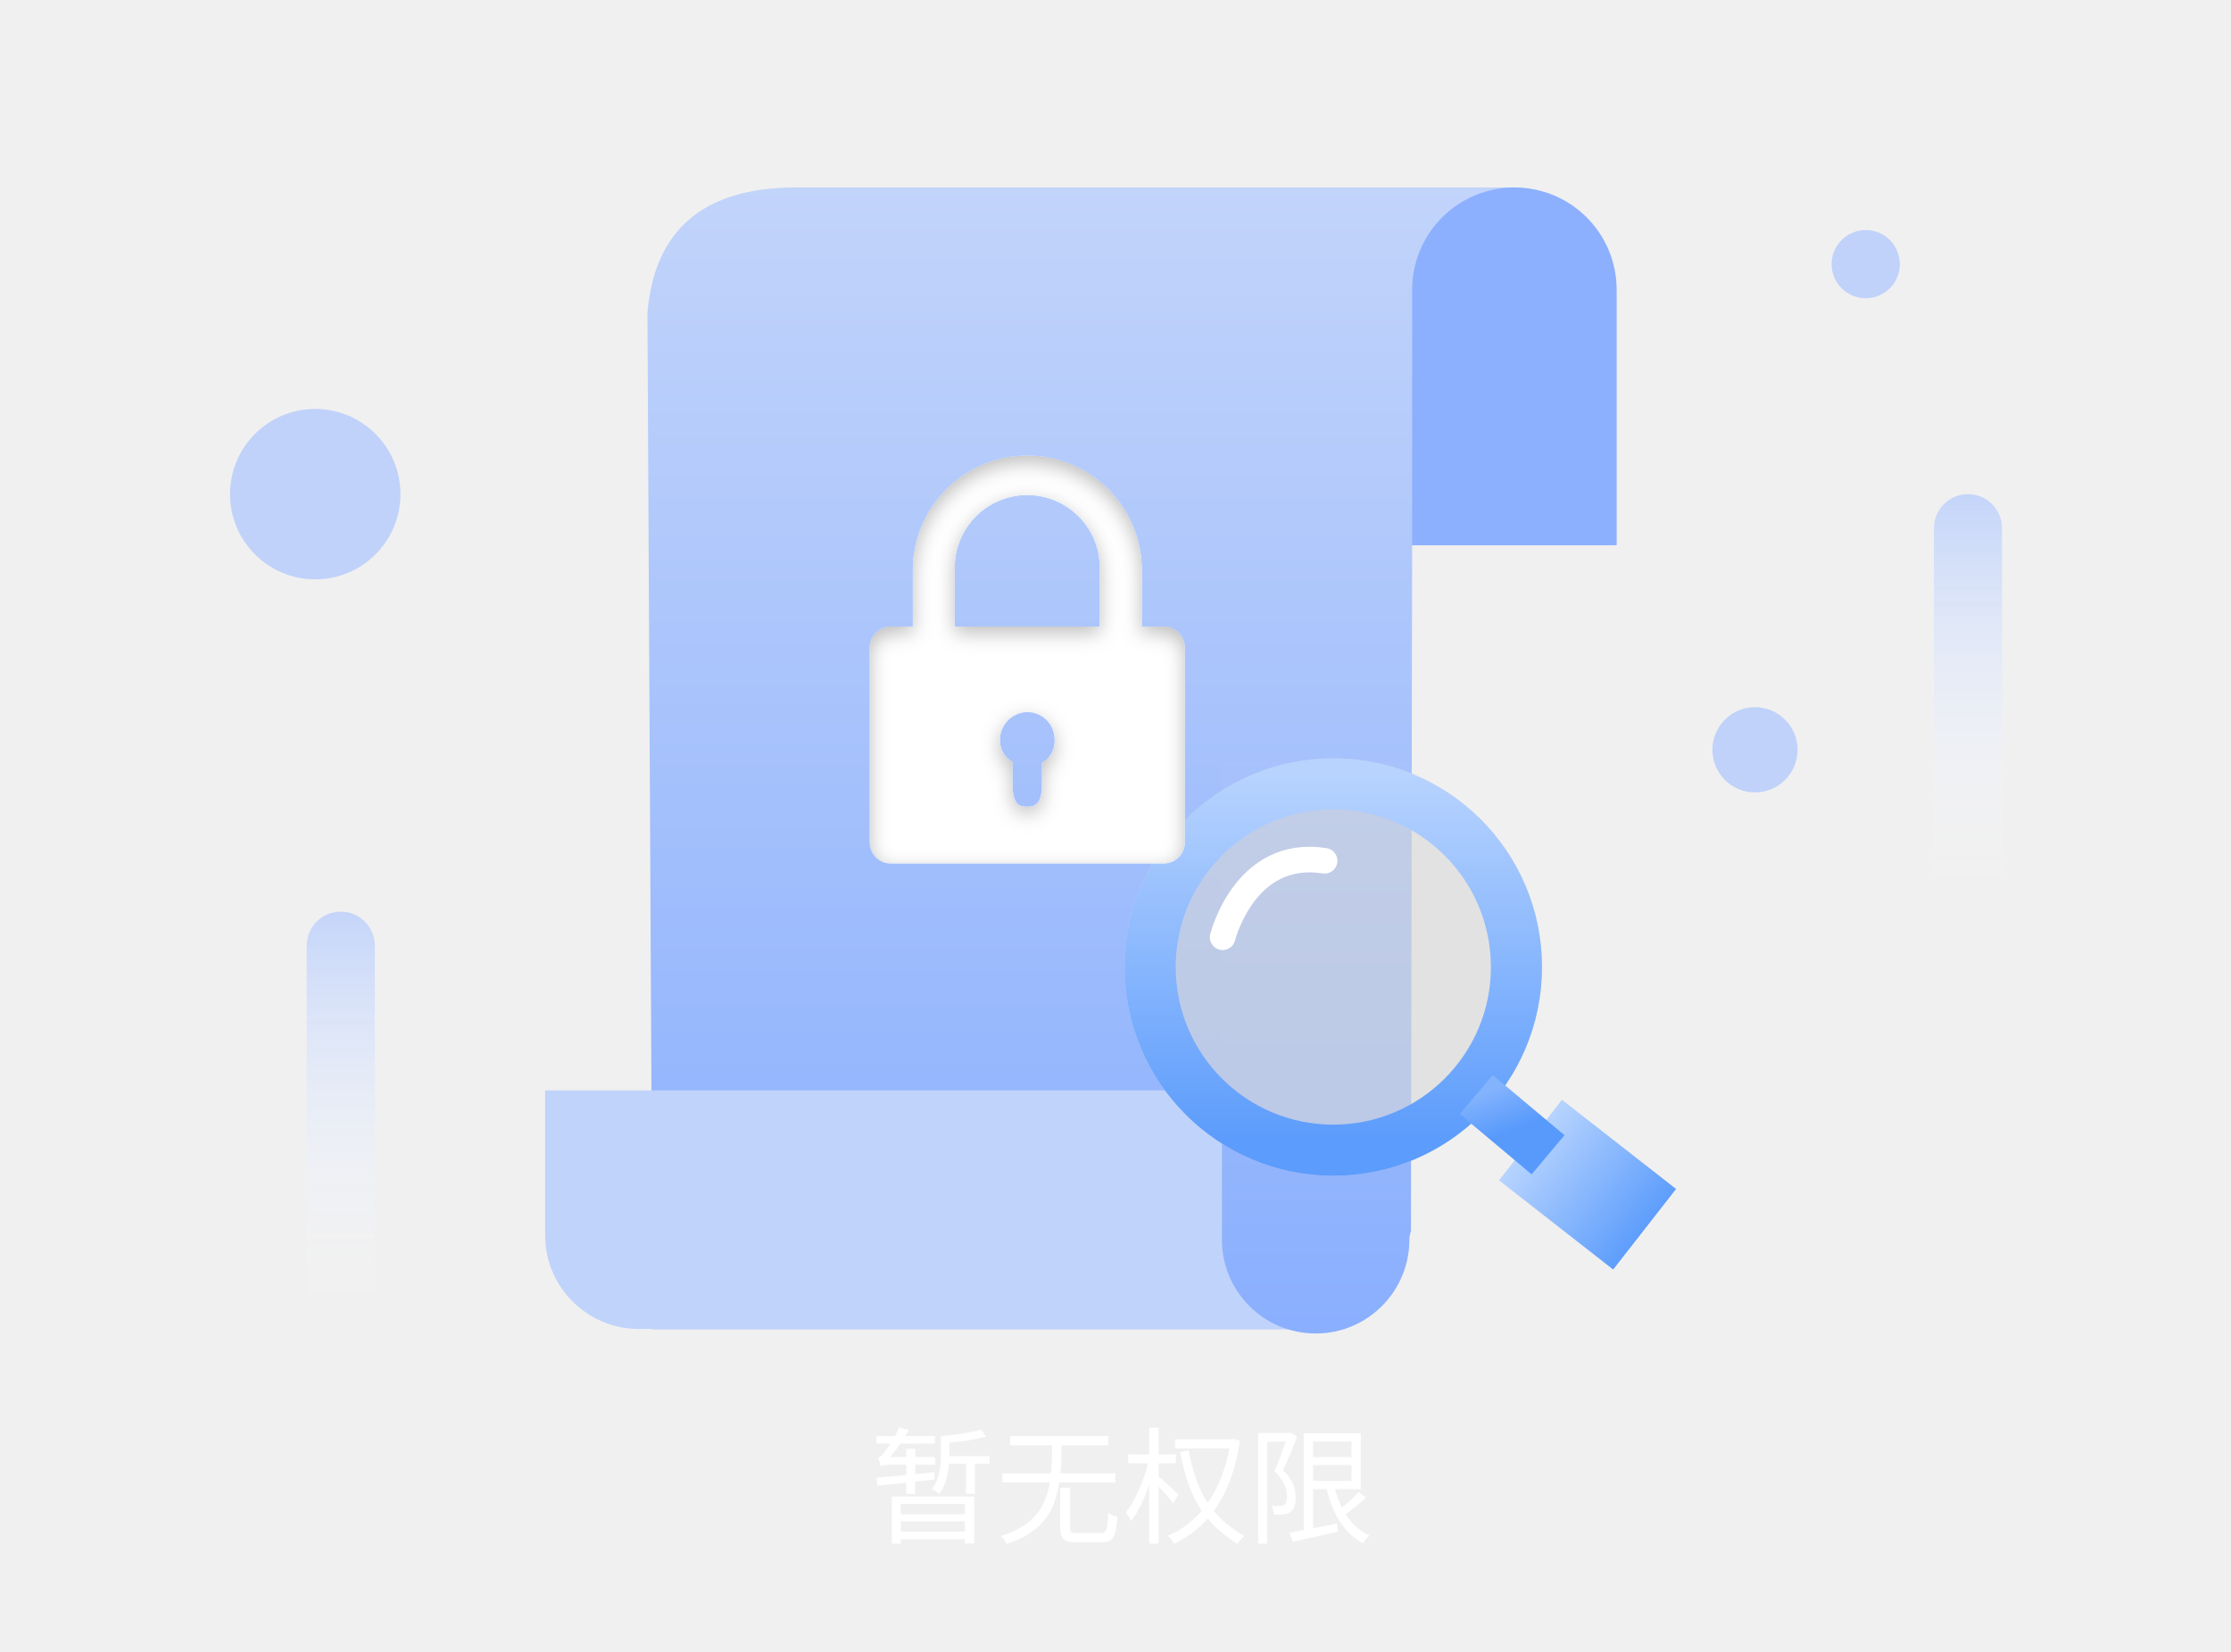
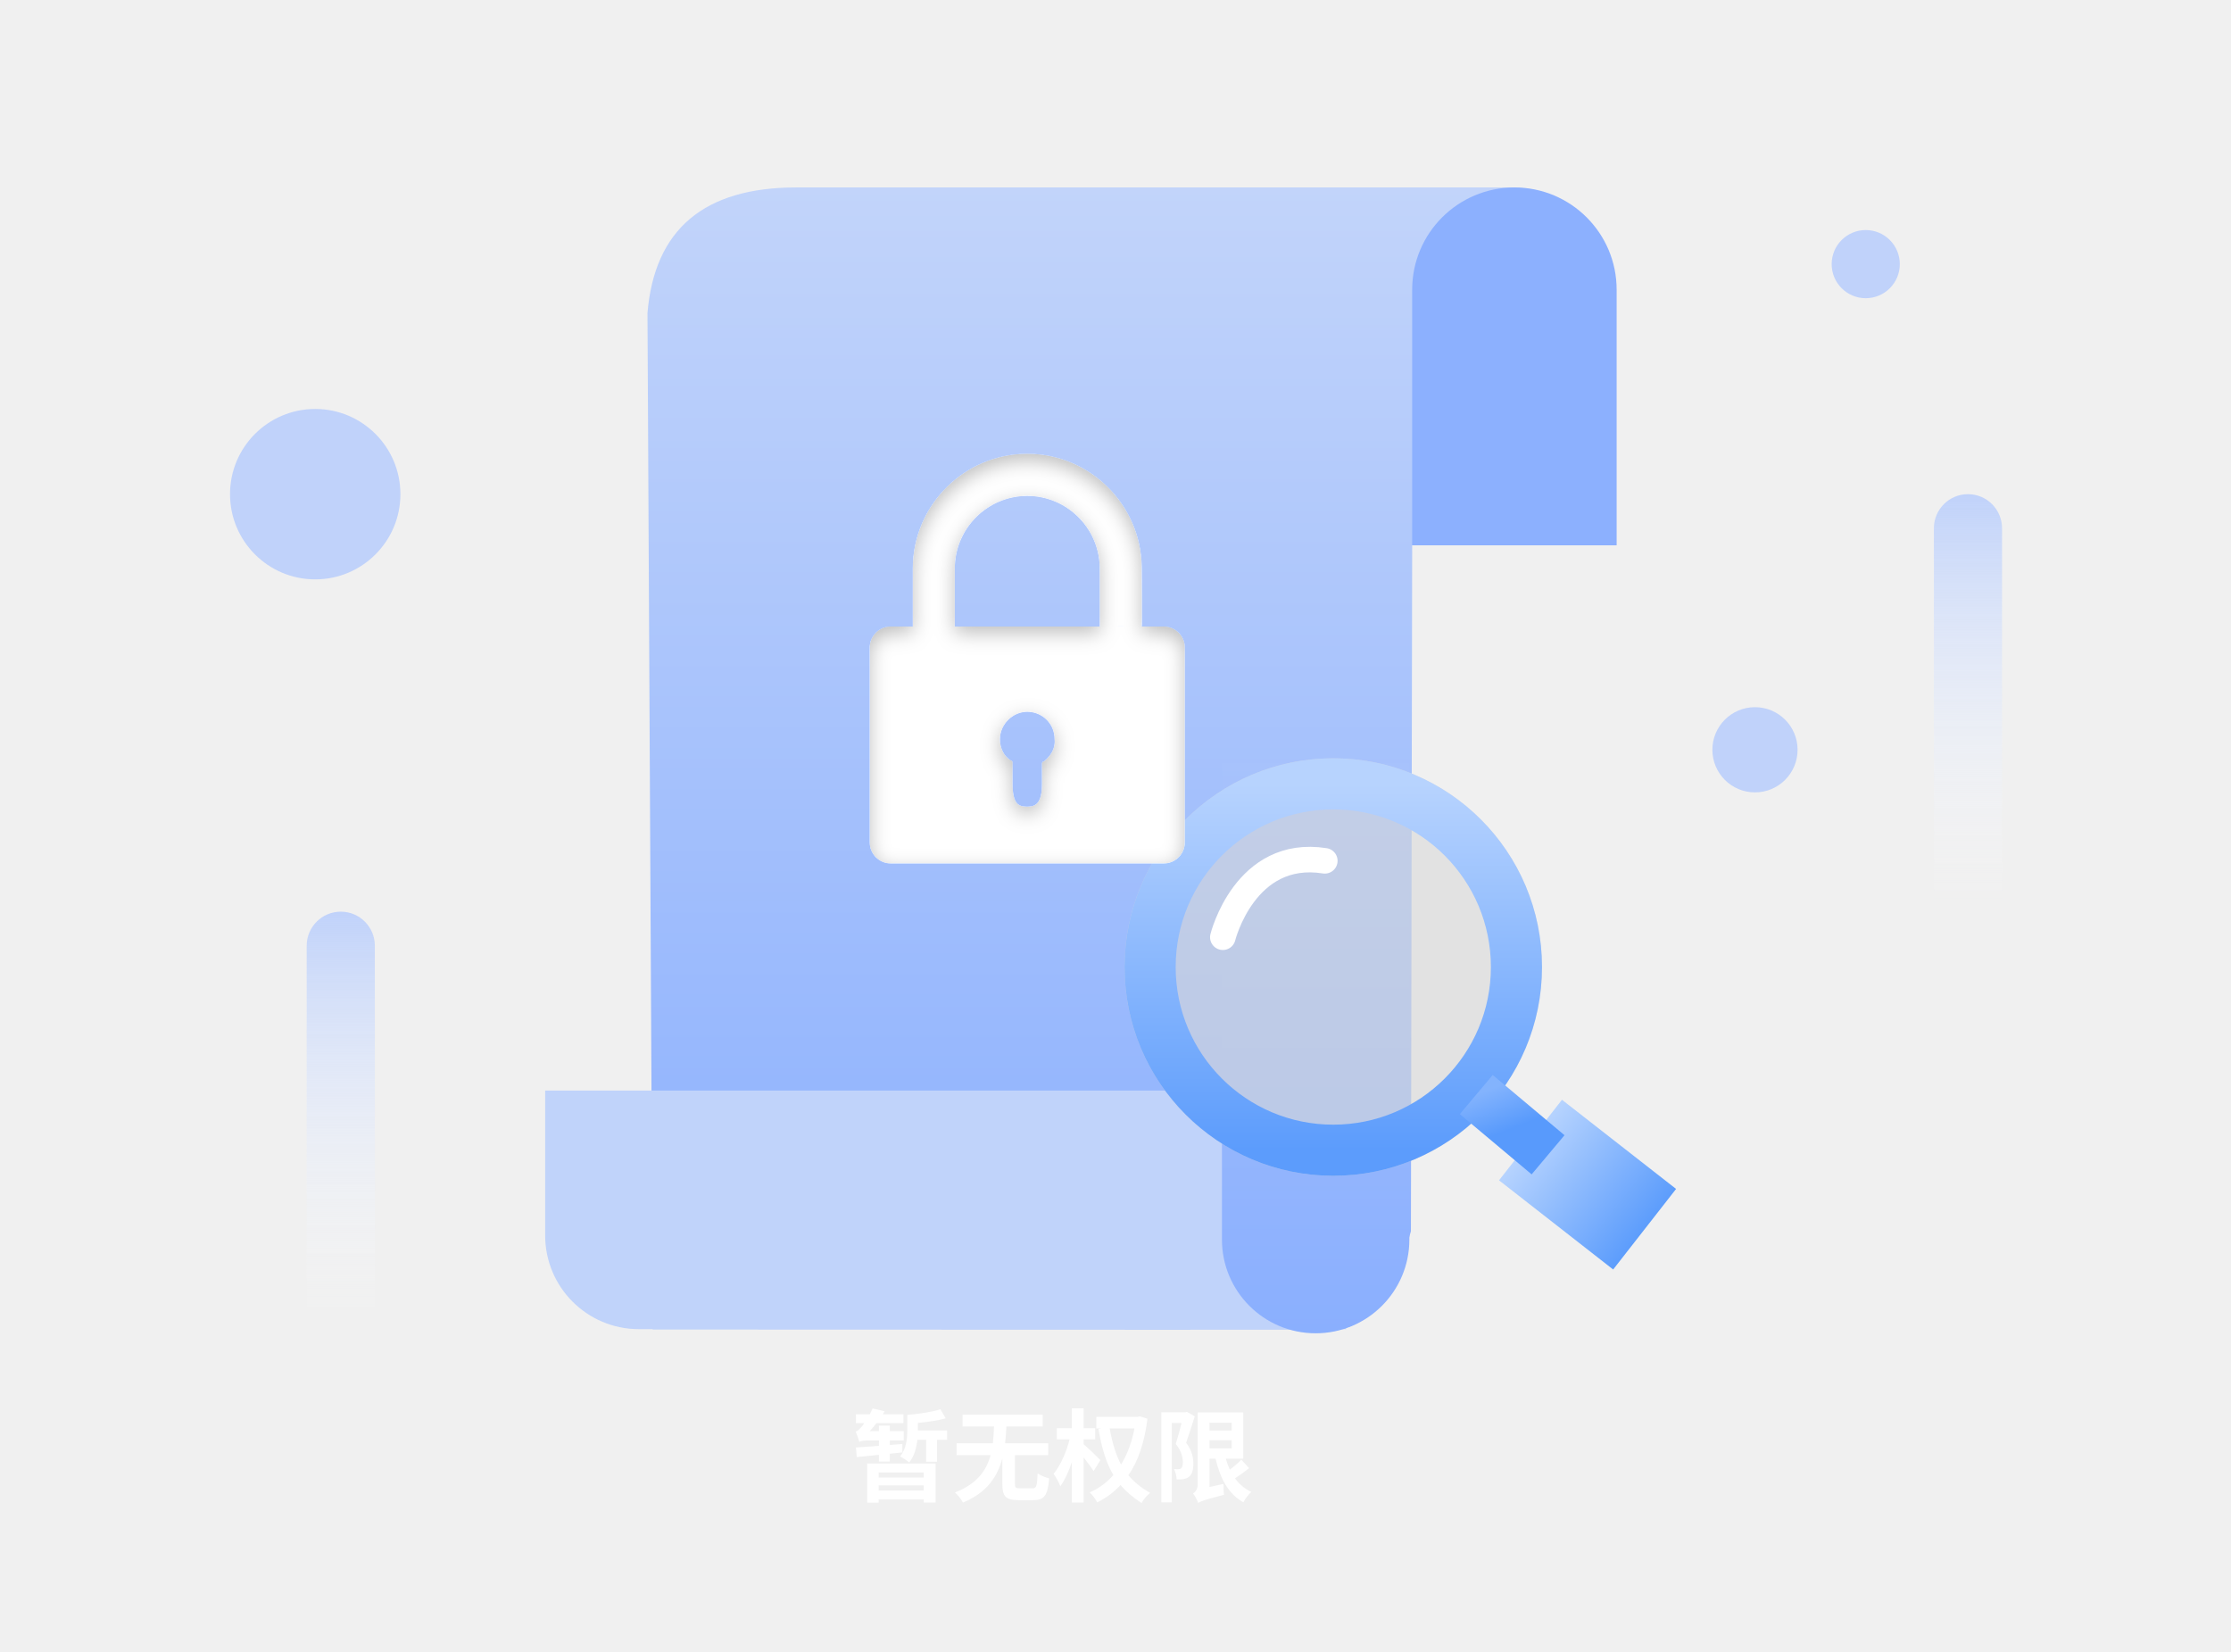
- <svg xmlns="http://www.w3.org/2000/svg" xmlns:xlink="http://www.w3.org/1999/xlink" id="图层_1" data-name="图层 1" viewBox="0 0 354 262">
+ <svg xmlns="http://www.w3.org/2000/svg" xmlns:xlink="http://www.w3.org/1999/xlink" width="354px" height="262px" viewBox="0 0 354 262" version="1.1">
  <defs>
-     <style>.cls-1,.cls-11,.cls-12,.cls-2,.cls-3,.cls-4{fill-rule:evenodd;}.cls-1{fill:url(#未命名的渐变);}.cls-2{fill:#8cb0fe;}.cls-3{fill:#c0d3fa;}.cls-4{fill:url(#未命名的渐变_2);}.cls-5{fill:#d8d8d8;opacity:0.58;isolation:isolate;}.cls-6,.cls-9{fill:none;}.cls-6{stroke-width:8.11px;stroke:url(#未命名的渐变_3);}.cls-7{fill:url(#未命名的渐变_4);}.cls-8{fill:url(#未命名的渐变_5);}.cls-9{stroke:#fff;stroke-linecap:round;stroke-width:4.06px;}.cls-10{fill:#c0d2fa;}.cls-11{fill:url(#未命名的渐变_6);}.cls-12{fill:url(#未命名的渐变_7);}.cls-13,.cls-15{fill:#fff;}.cls-14{filter:url(#filter-8);}.cls-15{font-size:20px;font-family:SourceHanSansCN-Medium-GBpc-EUC-H, Source Han Sans CN;}</style>
-     <linearGradient id="未命名的渐变" x1="-126.66" y1="526.54" x2="-126.66" y2="525.54" gradientTransform="matrix(152.75, 0, 0, -181.18, 19527.03, 95427.92)" gradientUnits="userSpaceOnUse">
-       <stop offset="0" stop-color="#c2d4fa" />
-       <stop offset="1" stop-color="#8aaffe" />
+     <linearGradient x1="50%" y1="0%" x2="50%" y2="100%" id="linearGradient-1">
+       <stop stop-color="#C2D4FA" offset="0%" />
+       <stop stop-color="#8AAFFE" offset="100%" />
    </linearGradient>
-     <linearGradient id="未命名的渐变_2" x1="-123.2" y1="525.09" x2="-123.2" y2="524.09" gradientTransform="matrix(29.74, 0, 0, -90.57, 3872.53, 47677.89)" gradientUnits="userSpaceOnUse">
-       <stop offset="0" stop-color="#a7c2fc" />
-       <stop offset="1" stop-color="#8aaffe" />
+     <linearGradient x1="50%" y1="0%" x2="50%" y2="100%" id="linearGradient-2">
+       <stop stop-color="#A7C2FC" offset="0%" />
+       <stop stop-color="#8AAFFE" offset="100%" />
    </linearGradient>
-     <linearGradient id="未命名的渐变_3" x1="-125.3" y1="523.46" x2="-125.3" y2="522.46" gradientTransform="matrix(58.13, 0, 0, -58.13, 7494.74, 30551.4)" gradientUnits="userSpaceOnUse">
-       <stop offset="0" stop-color="#b7d3fe" />
-       <stop offset="0.45" stop-color="#8ebafd" />
-       <stop offset="1" stop-color="#5c9cfc" />
+     <linearGradient x1="50%" y1="0%" x2="50%" y2="100%" id="linearGradient-3">
+       <stop stop-color="#B7D3FE" offset="0%" />
+       <stop stop-color="#8EBAFD" offset="44.657%" />
+       <stop stop-color="#5C9CFC" offset="100%" />
    </linearGradient>
-     <linearGradient id="未命名的渐变_4" x1="-135.47" y1="516.54" x2="-135.47" y2="515.54" gradientTransform="matrix(16.22, 0, 0, -22.98, 2449.37, 12046.73)" gradientUnits="userSpaceOnUse">
-       <stop offset="0" stop-color="#b6d3fe" />
-       <stop offset="1" stop-color="#5d9dfc" />
+     <linearGradient x1="50%" y1="0%" x2="50%" y2="100%" id="linearGradient-4">
+       <stop stop-color="#B6D3FE" offset="0%" />
+       <stop stop-color="#5D9DFC" offset="100%" />
    </linearGradient>
-     <linearGradient id="未命名的渐变_5" x1="-109.95" y1="512.85" x2="-109.45" y2="512.7" gradientTransform="matrix(0, 14.87, 8.11, 0, -3918.51, 1806.57)" gradientUnits="userSpaceOnUse">
-       <stop offset="0" stop-color="#83b3fd" />
-       <stop offset="1" stop-color="#589afc" />
+     <linearGradient x1="2.27373675e-11%" y1="50%" x2="50%" y2="64.876%" id="linearGradient-5">
+       <stop stop-color="#83B3FD" offset="0%" />
+       <stop stop-color="#589AFC" offset="100%" />
    </linearGradient>
-     <linearGradient id="未命名的渐变_6" x1="-115.66" y1="525.21" x2="-115.66" y2="524.52" gradientTransform="matrix(10.81, 0, 0, -94.63, 1563.09, 49776.56)" gradientUnits="userSpaceOnUse">
-       <stop offset="0" stop-color="#c0d2fa" />
-       <stop offset="1" stop-color="#fff" stop-opacity="0" />
+     <linearGradient x1="50%" y1="0%" x2="50%" y2="68.691%" id="linearGradient-6">
+       <stop stop-color="#C0D2FA" offset="0%" />
+       <stop stop-color="#FFFFFF" stop-opacity="0" offset="100%" />
    </linearGradient>
-     <linearGradient id="未命名的渐变_7" x1="-115.66" y1="525.21" x2="-115.66" y2="524.52" gradientTransform="matrix(10.81, 0, 0, -94.63, 1304.9, 49842.8)" xlink:href="#未命名的渐变_6" />
-     <filter id="filter-8" x="-4" y="-3.1" width="108" height="106.2" name="filter-8">
-       <feGaussianBlur result="shadowBlurInner1" stdDeviation="1.5" in="SourceAlpha" />
-       <feOffset result="shadowOffsetInner1" dy="1" in="shadowBlurInner1" />
-       <feComposite result="shadowInnerInner1" operator="arithmetic" k2="-1" k3="1" in="shadowOffsetInner1" in2="SourceAlpha" />
-       <feColorMatrix values="0 0 0 0 0 0 0 0 0 0 0 0 0 0 0 0 0 0 0.26 0" in="shadowInnerInner1" />
+     <path d="M46.667,27.404 L13.5,27.404 L13.5,18.213 C13.5,11.864 18.667,6.684 25,6.684 C31.231,6.684 36.333,11.698 36.496,17.907 C36.499,18.009 36.5,27.301 36.5,27.404 C36.538,27.389 43.167,27.404 43.167,27.404 C43.243,27.404 43.166,18.014 43.164,17.915 C43.004,8.025 34.901,0 25,0 C15,0 6.833,8.188 6.833,18.213 L6.833,27.404 L3.333,27.404 C1.5,27.404 0,28.908 0,30.746 L0,61.658 C0,63.496 1.5,65 3.333,65 L46.667,65 C48.5,65 50,63.496 50,61.658 L50,30.745 C50,28.907 48.5,27.404 46.667,27.404 Z M27.667,48.792 C27.5,48.792 27.333,48.959 27.333,49.126 L27.333,52.301 C27.333,55.476 26.333,55.977 25,55.977 C23.667,55.977 22.667,55.643 22.667,52.301 L22.667,48.959 C22.667,48.792 22.5,48.625 22.333,48.625 C21.333,47.956 20.667,46.787 20.667,45.283 C20.667,42.943 22.667,40.938 25,40.938 C27.333,40.938 29.333,42.776 29.333,45.283 C29.5,46.787 28.667,47.956 27.667,48.792 L27.667,48.792 Z" id="path-7" />
+     <filter x="-4.0%" y="-3.1%" width="108.0%" height="106.2%" filterUnits="objectBoundingBox" id="filter-8">
+       <feGaussianBlur stdDeviation="1.5" in="SourceAlpha" result="shadowBlurInner1" />
+       <feOffset dx="0" dy="1" in="shadowBlurInner1" result="shadowOffsetInner1" />
+       <feComposite in="shadowOffsetInner1" in2="SourceAlpha" operator="arithmetic" k2="-1" k3="1" result="shadowInnerInner1" />
+       <feColorMatrix values="0 0 0 0 0   0 0 0 0 0   0 0 0 0 0  0 0 0 0.257 0" type="matrix" in="shadowInnerInner1" />
    </filter>
  </defs>
-   <g id="无权限">
-     <g id="编组">
-       <path id="路径-7" class="cls-1" d="M255.49,86.51H224.07l-.19,108.83q-4.37,16.35-13.32,15.54-.15,0-107,0l-.83-161.22q1.67-19.92,23.61-19.92h114q15.18.86,15.19,19.92Z" />
-       <path id="矩形备份-5" class="cls-2" d="M240.3,29.74A16.22,16.22,0,0,1,256.52,46V86.51H224.07V46A16.23,16.23,0,0,1,240.3,29.74Z" />
-       <path id="矩形备份-6" class="cls-3" d="M86.5,173H213.58v37.85H101.37A14.87,14.87,0,0,1,86.5,196V173Z" />
-       <path class="cls-4" d="M193.89,121h29.74v75.7a14.87,14.87,0,0,1-29.74,0V121Z" />
-       <circle id="椭圆形" class="cls-5" cx="211.56" cy="153.43" r="33.12" />
-       <circle class="cls-6" cx="211.56" cy="153.43" r="29.06" />
-       <rect id="矩形" class="cls-7" x="243.79" y="176.46" width="16.22" height="22.98" transform="translate(-51.29 270.74) rotate(-52)" />
-       <rect class="cls-8" x="235.89" y="171" width="8.11" height="14.87" transform="translate(-50.98 247.55) rotate(-50)" />
-       <path id="路径-9" class="cls-9" d="M194,148.7s3.5-14.14,16.18-12.13" />
-       <circle class="cls-10" cx="278.47" cy="118.96" r="6.76" />
-       <circle id="椭圆形备份" class="cls-10" cx="296.04" cy="41.91" r="5.41" />
-       <circle id="椭圆形备份-2" class="cls-10" cx="50.02" cy="78.4" r="13.52" />
-       <path class="cls-11" d="M312.26,78.4a5.41,5.41,0,0,1,5.41,5.41V173H306.86V83.81A5.41,5.41,0,0,1,312.26,78.4Z" />
-       <path id="矩形备份-7" class="cls-12" d="M54.07,144.64a5.41,5.41,0,0,1,5.41,5.41v89.22H48.66V150.05A5.41,5.41,0,0,1,54.07,144.64Z" />
+   <g id="无权限" stroke="none" stroke-width="1" fill="none" fill-rule="evenodd">
+     <g id="编组" transform="translate(36.49833, 29.73938)">
+       <path d="M218.99,56.775 L187.576,56.775 L187.377,165.599 C184.473,176.502 180.034,181.682 174.058,181.14 C173.963,181.175 138.301,181.175 67.07,181.14 L66.238,19.92 C67.355,6.64 75.226,1.30739863e-12 89.852,1.30739863e-12 C104.478,1.30739863e-12 142.46,1.30739863e-12 203.798,1.30739863e-12 C213.926,0.569 218.99,7.209 218.99,19.92 C218.99,32.631 218.99,44.916 218.99,56.775 Z" id="路径-7" fill="url(#linearGradient-1)" />
+       <path d="M203.798,1.63424829e-13 C212.757,1.6177911e-13 220.019,7.263 220.019,16.221 L220.019,56.775 L220.019,56.775 L187.576,56.775 L187.576,16.221 C187.576,7.263 194.839,1.72175975e-13 203.798,1.63424829e-13 Z" id="矩形备份-5" fill="#8CB0FE" />
+       <path d="M50.003,143.29 L177.084,143.29 L177.084,181.14 L64.873,181.14 C56.661,181.14 50.003,174.482 50.003,166.27 L50.003,143.29 L50.003,143.29 Z" id="矩形备份-6" fill="#C0D3FA" />
+       <path d="M157.391,91.228 L187.131,91.228 L187.131,166.928 C187.131,175.14 180.473,181.798 172.261,181.798 C164.049,181.798 157.391,175.14 157.391,166.928 L157.391,91.228 L157.391,91.228 Z" id="矩形备份-6" fill="url(#linearGradient-2)" />
+       <circle id="椭圆形" fill="#D8D8D8" opacity="0.584" cx="175.057" cy="123.689" r="33.119" />
+       <circle id="椭圆形" stroke="url(#linearGradient-3)" stroke-width="8.111" cx="175.057" cy="123.689" r="29.063" />
+       <rect id="矩形" fill="url(#linearGradient-4)" transform="translate(215.405, 158.2099) rotate(-52) translate(-215.405, -158.2099) " x="207.294" y="146.72" width="16.221" height="22.98" />
+       <rect id="矩形" fill="url(#linearGradient-5)" transform="translate(203.4444, 148.6969) rotate(40) translate(-203.4444, -148.6969) " x="196.01" y="144.642" width="14.87" height="8.111" />
+       <path d="M157.533,118.957 C157.533,118.957 161.031,104.825 173.712,106.836" id="路径-9" stroke="#FFFFFF" stroke-width="4.055" stroke-linecap="round" />
+       <circle id="椭圆形" fill="#C0D2FA" cx="241.97" cy="89.218" r="6.759" />
+       <circle id="椭圆形备份" fill="#C0D2FA" cx="259.544" cy="12.166" r="5.407" />
+       <circle id="椭圆形备份-2" fill="#C0D2FA" cx="13.518" cy="48.664" r="13.518" />
+       <path d="M275.765,48.664 C278.751,48.664 281.172,51.085 281.172,54.072 L281.172,143.29 L281.172,143.29 L270.358,143.29 L270.358,54.072 C270.358,51.085 272.779,48.664 275.765,48.664 Z" id="矩形" fill="url(#linearGradient-6)" />
+       <path d="M17.573,114.902 C20.56,114.902 22.98,117.323 22.98,120.309 L22.98,209.527 L22.98,209.527 L12.166,209.527 L12.166,120.309 C12.166,117.323 14.587,114.902 17.573,114.902 Z" id="矩形备份-7" fill="url(#linearGradient-6)" />
    </g>
-     <g id="suozi">
+     <g id="suozi" transform="translate(138, 72)" fill-rule="nonzero">
      <g id="形状">
-         <path id="path-7" class="cls-13" d="M184.67,99.4H151.5V90.21a11.5,11.5,0,0,1,23-.3V99.4s6.67,0,6.67,0,0-9.39,0-9.49a18.17,18.17,0,0,0-36.33.3V99.4h-3.5a3.35,3.35,0,0,0-3.33,3.35v30.91a3.34,3.34,0,0,0,3.33,3.34h43.34a3.34,3.34,0,0,0,3.33-3.34V102.75A3.35,3.35,0,0,0,184.67,99.4Zm-19,21.39a.37.37,0,0,0-.34.34v3.17c0,3.18-1,3.68-2.33,3.68s-2.33-.34-2.33-3.68V121a.37.37,0,0,0-.34-.34,3.87,3.87,0,0,1-1.66-3.34,4.41,4.41,0,0,1,4.33-4.34,4.31,4.31,0,0,1,4.33,4.34,4,4,0,0,1-1.66,3.51Z" />
-         <g class="cls-14">
-           <path d="M184.67,99.4H151.5V90.21a11.5,11.5,0,0,1,23-.3V99.4s6.67,0,6.67,0,0-9.39,0-9.49a18.17,18.17,0,0,0-36.33.3V99.4h-3.5a3.35,3.35,0,0,0-3.33,3.35v30.91a3.34,3.34,0,0,0,3.33,3.34h43.34a3.34,3.34,0,0,0,3.33-3.34V102.75A3.35,3.35,0,0,0,184.67,99.4Zm-19,21.39a.37.37,0,0,0-.34.34v3.17c0,3.18-1,3.68-2.33,3.68s-2.33-.34-2.33-3.68V121a.37.37,0,0,0-.34-.34,3.87,3.87,0,0,1-1.66-3.34,4.41,4.41,0,0,1,4.33-4.34,4.31,4.31,0,0,1,4.33,4.34,4,4,0,0,1-1.66,3.51Z" />
-         </g>
+         <use fill="#FFFFFF" xlink:href="#path-7" />
+         <use fill="black" fill-opacity="1" filter="url(#filter-8)" xlink:href="#path-7" />
      </g>
    </g>
+     <path d="M141.192,231.88 L141.192,230.648 C141.864,230.584 142.52,230.52 143.176,230.44 L143.176,229.096 L141.192,229.256 L141.192,228.536 L143.4,228.536 L143.4,227.064 L141.192,227.064 L141.192,226.184 L139.464,226.184 L139.464,227.064 L138.008,227.064 C138.36,226.68 138.712,226.264 139.064,225.8 L143.352,225.8 L143.352,224.392 L140.072,224.392 C140.184,224.232 140.28,224.056 140.36,223.896 L138.456,223.464 C138.328,223.768 138.168,224.088 138.008,224.392 L135.816,224.392 L135.816,225.8 L137.128,225.8 C136.936,226.104 136.744,226.344 136.648,226.44 C136.328,226.792 136.072,227.064 135.784,227.128 C135.976,227.592 136.264,228.424 136.36,228.776 C136.504,228.632 137.08,228.536 137.72,228.536 L139.464,228.536 L139.464,229.4 C138.072,229.496 136.808,229.592 135.816,229.656 L135.944,231.176 L139.464,230.824 L139.464,231.88 L141.192,231.88 Z M144.264,232.024 C145.064,231.064 145.416,229.72 145.56,228.44 L146.952,228.44 L146.952,231.912 L148.68,231.912 L148.68,228.44 L150.28,228.44 L150.28,226.952 L145.64,226.952 L145.64,225.752 C147.176,225.608 148.808,225.384 150.056,225.032 L149.224,223.592 C147.864,224.024 145.784,224.328 143.96,224.488 L143.96,226.824 C143.96,228.12 143.864,229.832 142.808,231.08 C143.208,231.256 143.944,231.752 144.264,232.024 Z M139.416,238.408 L139.416,237.896 L146.568,237.896 L146.568,238.392 L148.456,238.392 L148.456,232.2 L137.608,232.2 L137.608,238.408 L139.416,238.408 Z M146.568,234.424 L139.416,234.424 L139.416,233.624 L146.568,233.624 L146.568,234.424 Z M146.568,236.472 L139.416,236.472 L139.416,235.672 L146.568,235.672 L146.568,236.472 Z M152.792,238.392 C156.648,236.808 158.296,234.216 159.048,231.352 L159.048,235.464 C159.048,237.384 159.576,238.008 161.592,238.008 L163.976,238.008 C165.704,238.008 166.248,237.272 166.472,234.552 C165.928,234.424 165.064,234.088 164.648,233.752 C164.552,235.8 164.456,236.136 163.816,236.136 L161.848,236.136 C161.176,236.136 161.048,236.04 161.048,235.432 L161.048,230.872 L166.328,230.872 L166.328,228.984 L159.48,228.984 C159.592,228.104 159.64,227.192 159.688,226.312 L165.448,226.312 L165.448,224.44 L152.728,224.44 L152.728,226.312 L157.72,226.312 C157.688,227.192 157.64,228.104 157.544,228.984 L151.784,228.984 L151.784,230.872 L157.176,230.872 C156.52,233.304 155.032,235.448 151.512,236.792 C152.008,237.176 152.52,237.88 152.792,238.392 Z M171.944,238.392 L171.944,231.24 C172.552,231.992 173.176,232.84 173.528,233.4 L174.6,231.656 C174.248,231.272 172.568,229.656 171.944,229.144 L171.944,228.36 L173.784,228.36 L173.784,226.6 L171.944,226.6 L171.944,223.448 L170.072,223.448 L170.072,226.6 L167.688,226.6 L167.688,228.36 L169.72,228.36 C169.224,230.328 168.248,232.568 167.176,233.832 C167.544,234.344 168.04,235.256 168.248,235.8 C168.936,234.872 169.56,233.496 170.072,231.992 L170.072,238.392 L171.944,238.392 Z M181.144,238.472 C181.416,237.912 182.008,237.224 182.504,236.856 C181.064,236.04 179.944,235.144 179.048,234.056 C180.584,231.832 181.592,228.888 182.072,225.096 L180.856,224.712 L180.552,224.792 L173.96,224.792 L173.96,226.632 L174.776,226.632 L174.296,226.728 C174.824,229.784 175.528,232.12 176.664,234.024 C175.608,235.24 174.328,236.168 172.904,236.776 C173.32,237.128 173.832,237.864 174.104,238.36 C175.512,237.656 176.744,236.76 177.8,235.608 C178.696,236.664 179.784,237.592 181.144,238.472 Z M177.88,232.36 C177.064,230.824 176.504,228.968 176.072,226.632 L180.008,226.632 C179.576,228.856 178.872,230.776 177.88,232.36 Z M185.928,238.36 L185.928,225.768 L187.48,225.768 C187.224,226.824 186.872,228.12 186.568,229.096 C187.48,230.216 187.688,231.24 187.688,232.024 C187.688,232.472 187.592,232.824 187.4,232.968 C187.288,233.064 187.128,233.096 186.968,233.096 C186.792,233.112 186.552,233.096 186.28,233.08 C186.536,233.544 186.696,234.248 186.696,234.712 C187.064,234.728 187.448,234.728 187.736,234.68 C188.088,234.616 188.392,234.52 188.632,234.328 C189.144,233.944 189.352,233.256 189.352,232.232 C189.352,231.288 189.16,230.152 188.2,228.904 C188.632,227.672 189.16,226.056 189.576,224.712 L188.328,223.992 L188.072,224.072 L184.264,224.072 L184.264,238.36 L185.928,238.36 Z M190.12,238.44 C190.504,238.2 191.096,237.96 194.216,237.16 C194.152,236.76 194.12,235.976 194.136,235.432 L191.912,235.928 L191.912,231.432 L192.872,231.432 C193.624,234.568 194.904,237.032 197.288,238.344 C197.56,237.816 198.136,237.064 198.552,236.696 C197.496,236.216 196.632,235.464 195.96,234.552 C196.68,234.088 197.512,233.48 198.2,232.936 L196.968,231.592 C196.504,232.088 195.8,232.68 195.144,233.176 C194.888,232.632 194.68,232.056 194.504,231.432 L197.272,231.432 L197.272,224.088 L190.04,224.088 L190.04,235.56 C190.04,236.312 189.64,236.744 189.304,236.952 C189.576,237.272 189.976,238.024 190.12,238.44 Z M195.432,226.968 L191.912,226.968 L191.912,225.72 L195.432,225.72 L195.432,226.968 Z M195.432,229.784 L191.912,229.784 L191.912,228.504 L195.432,228.504 L195.432,229.784 Z" id="暂无权限" fill="#FFFFFF" fill-rule="nonzero" />
  </g>
-   <text class="cls-15" transform="translate(138 243.31)">暂无权限</text>
</svg>
